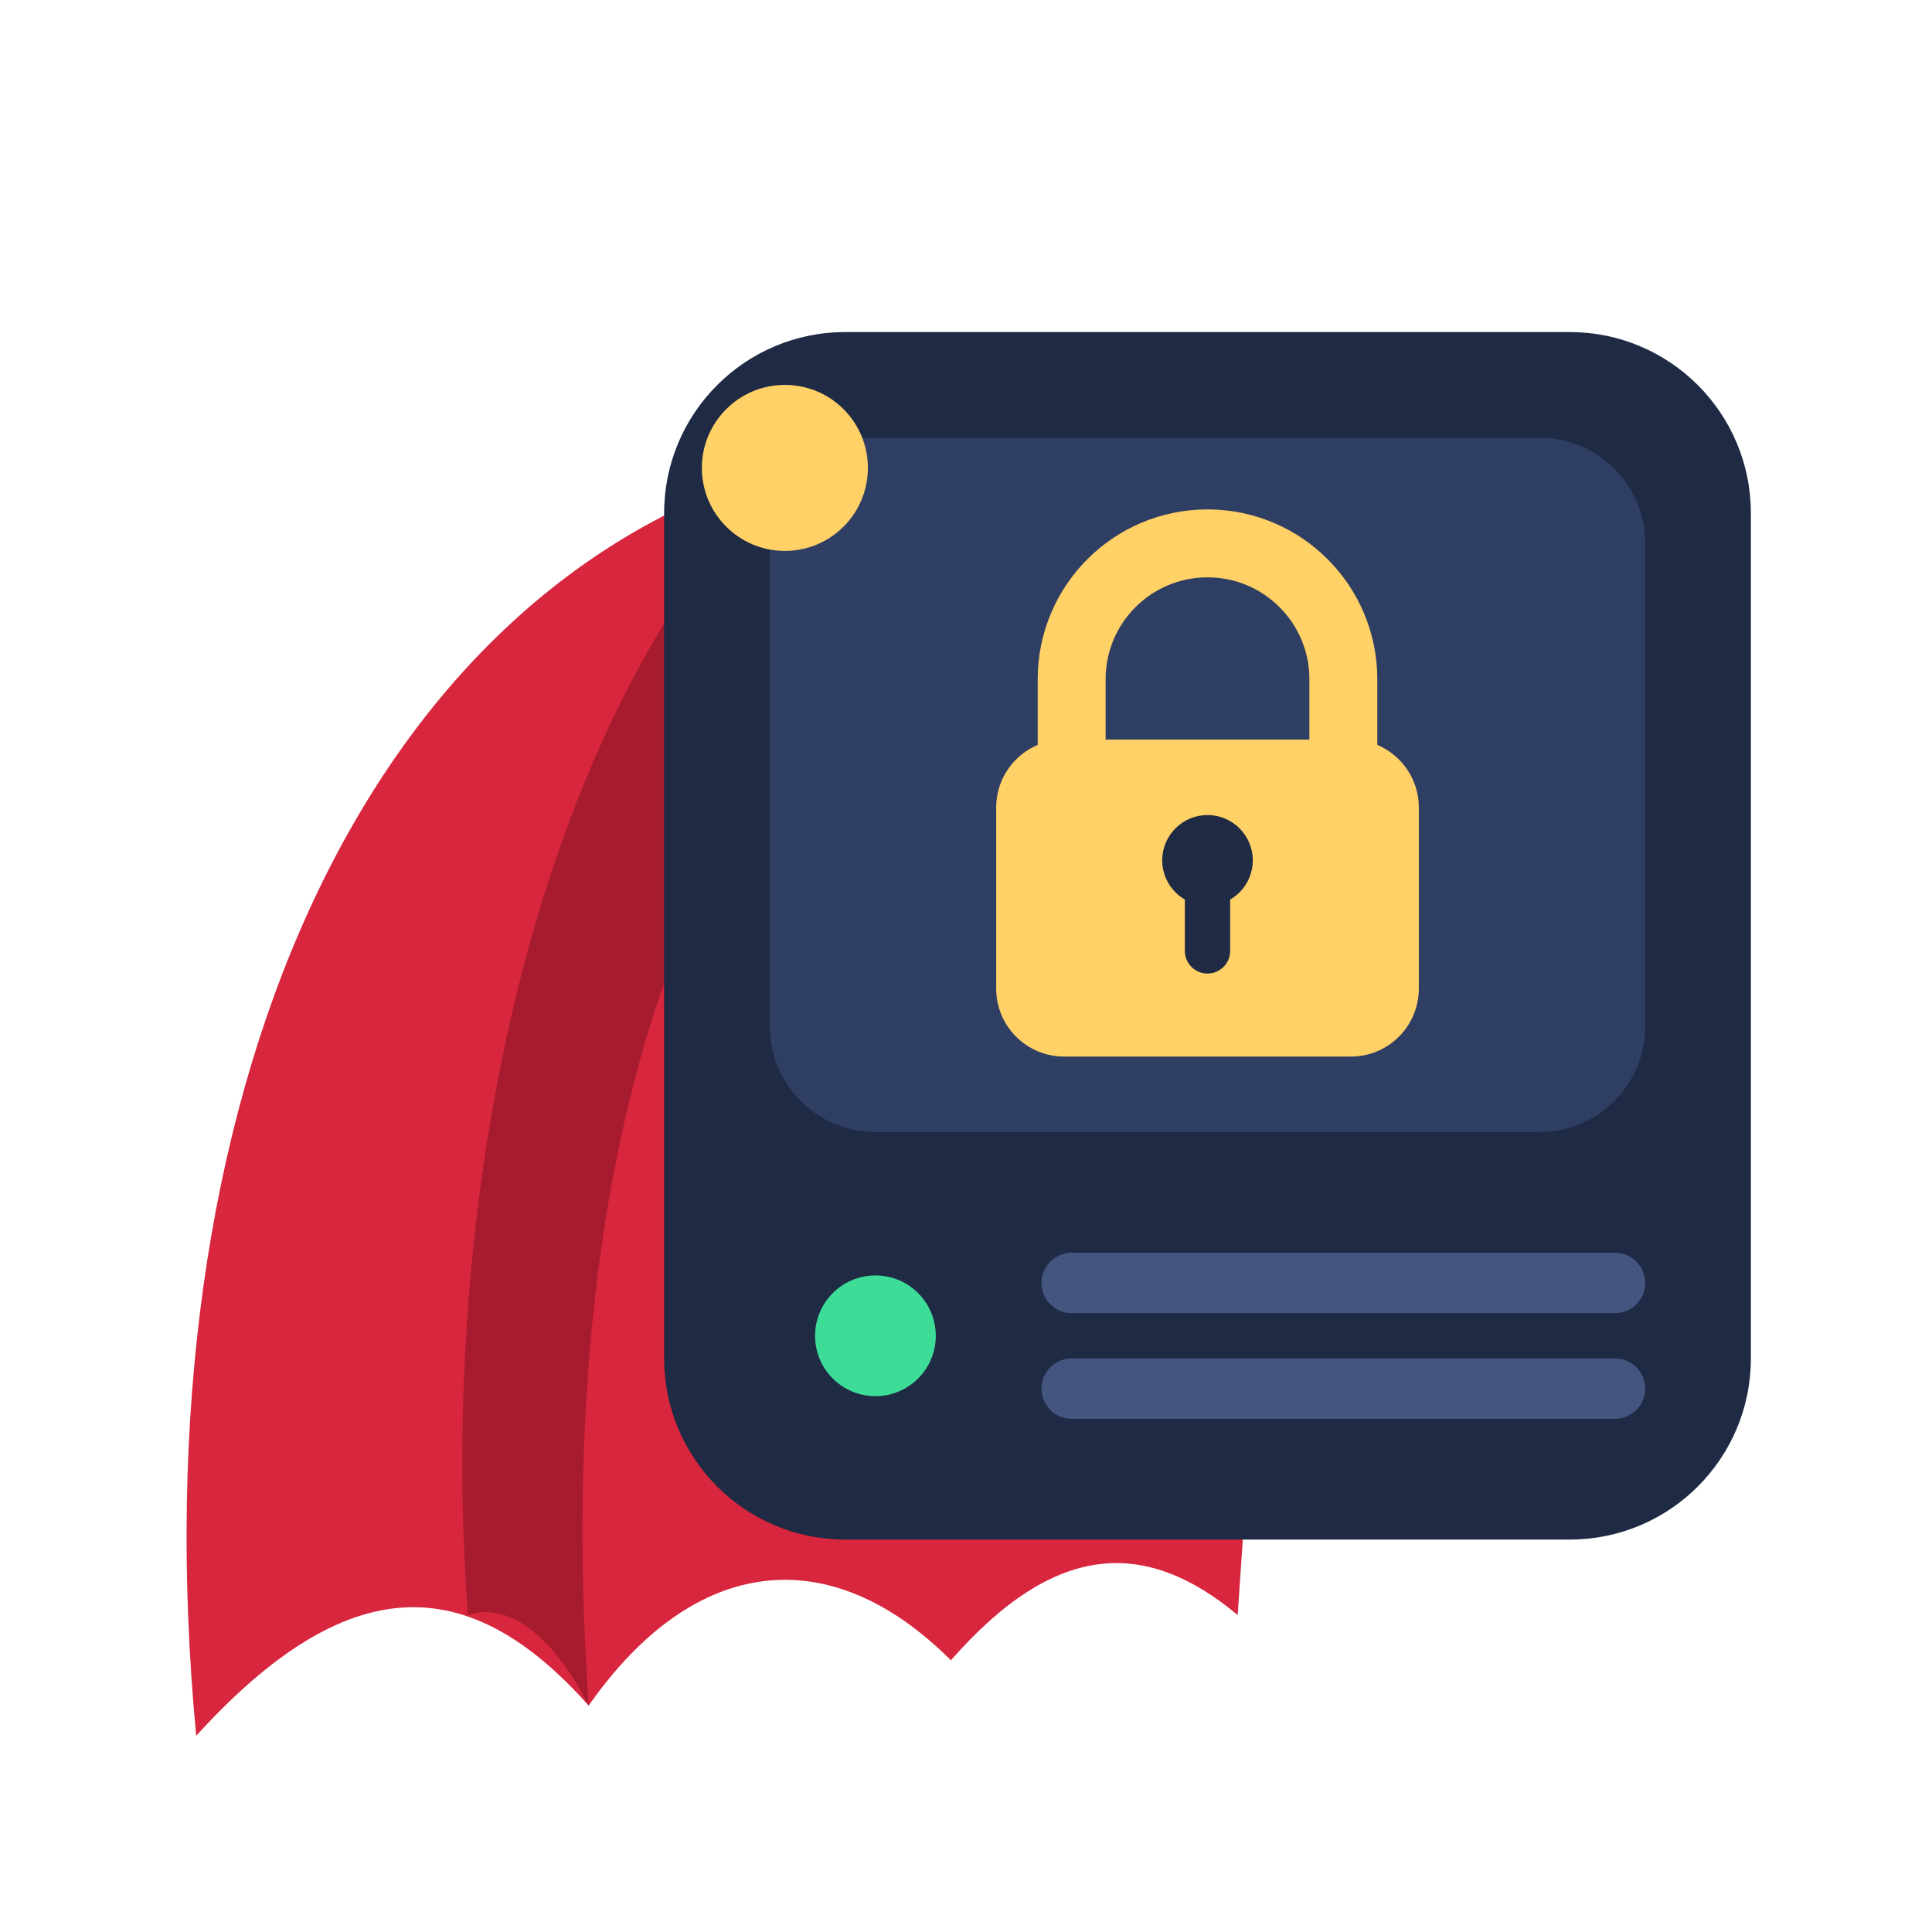
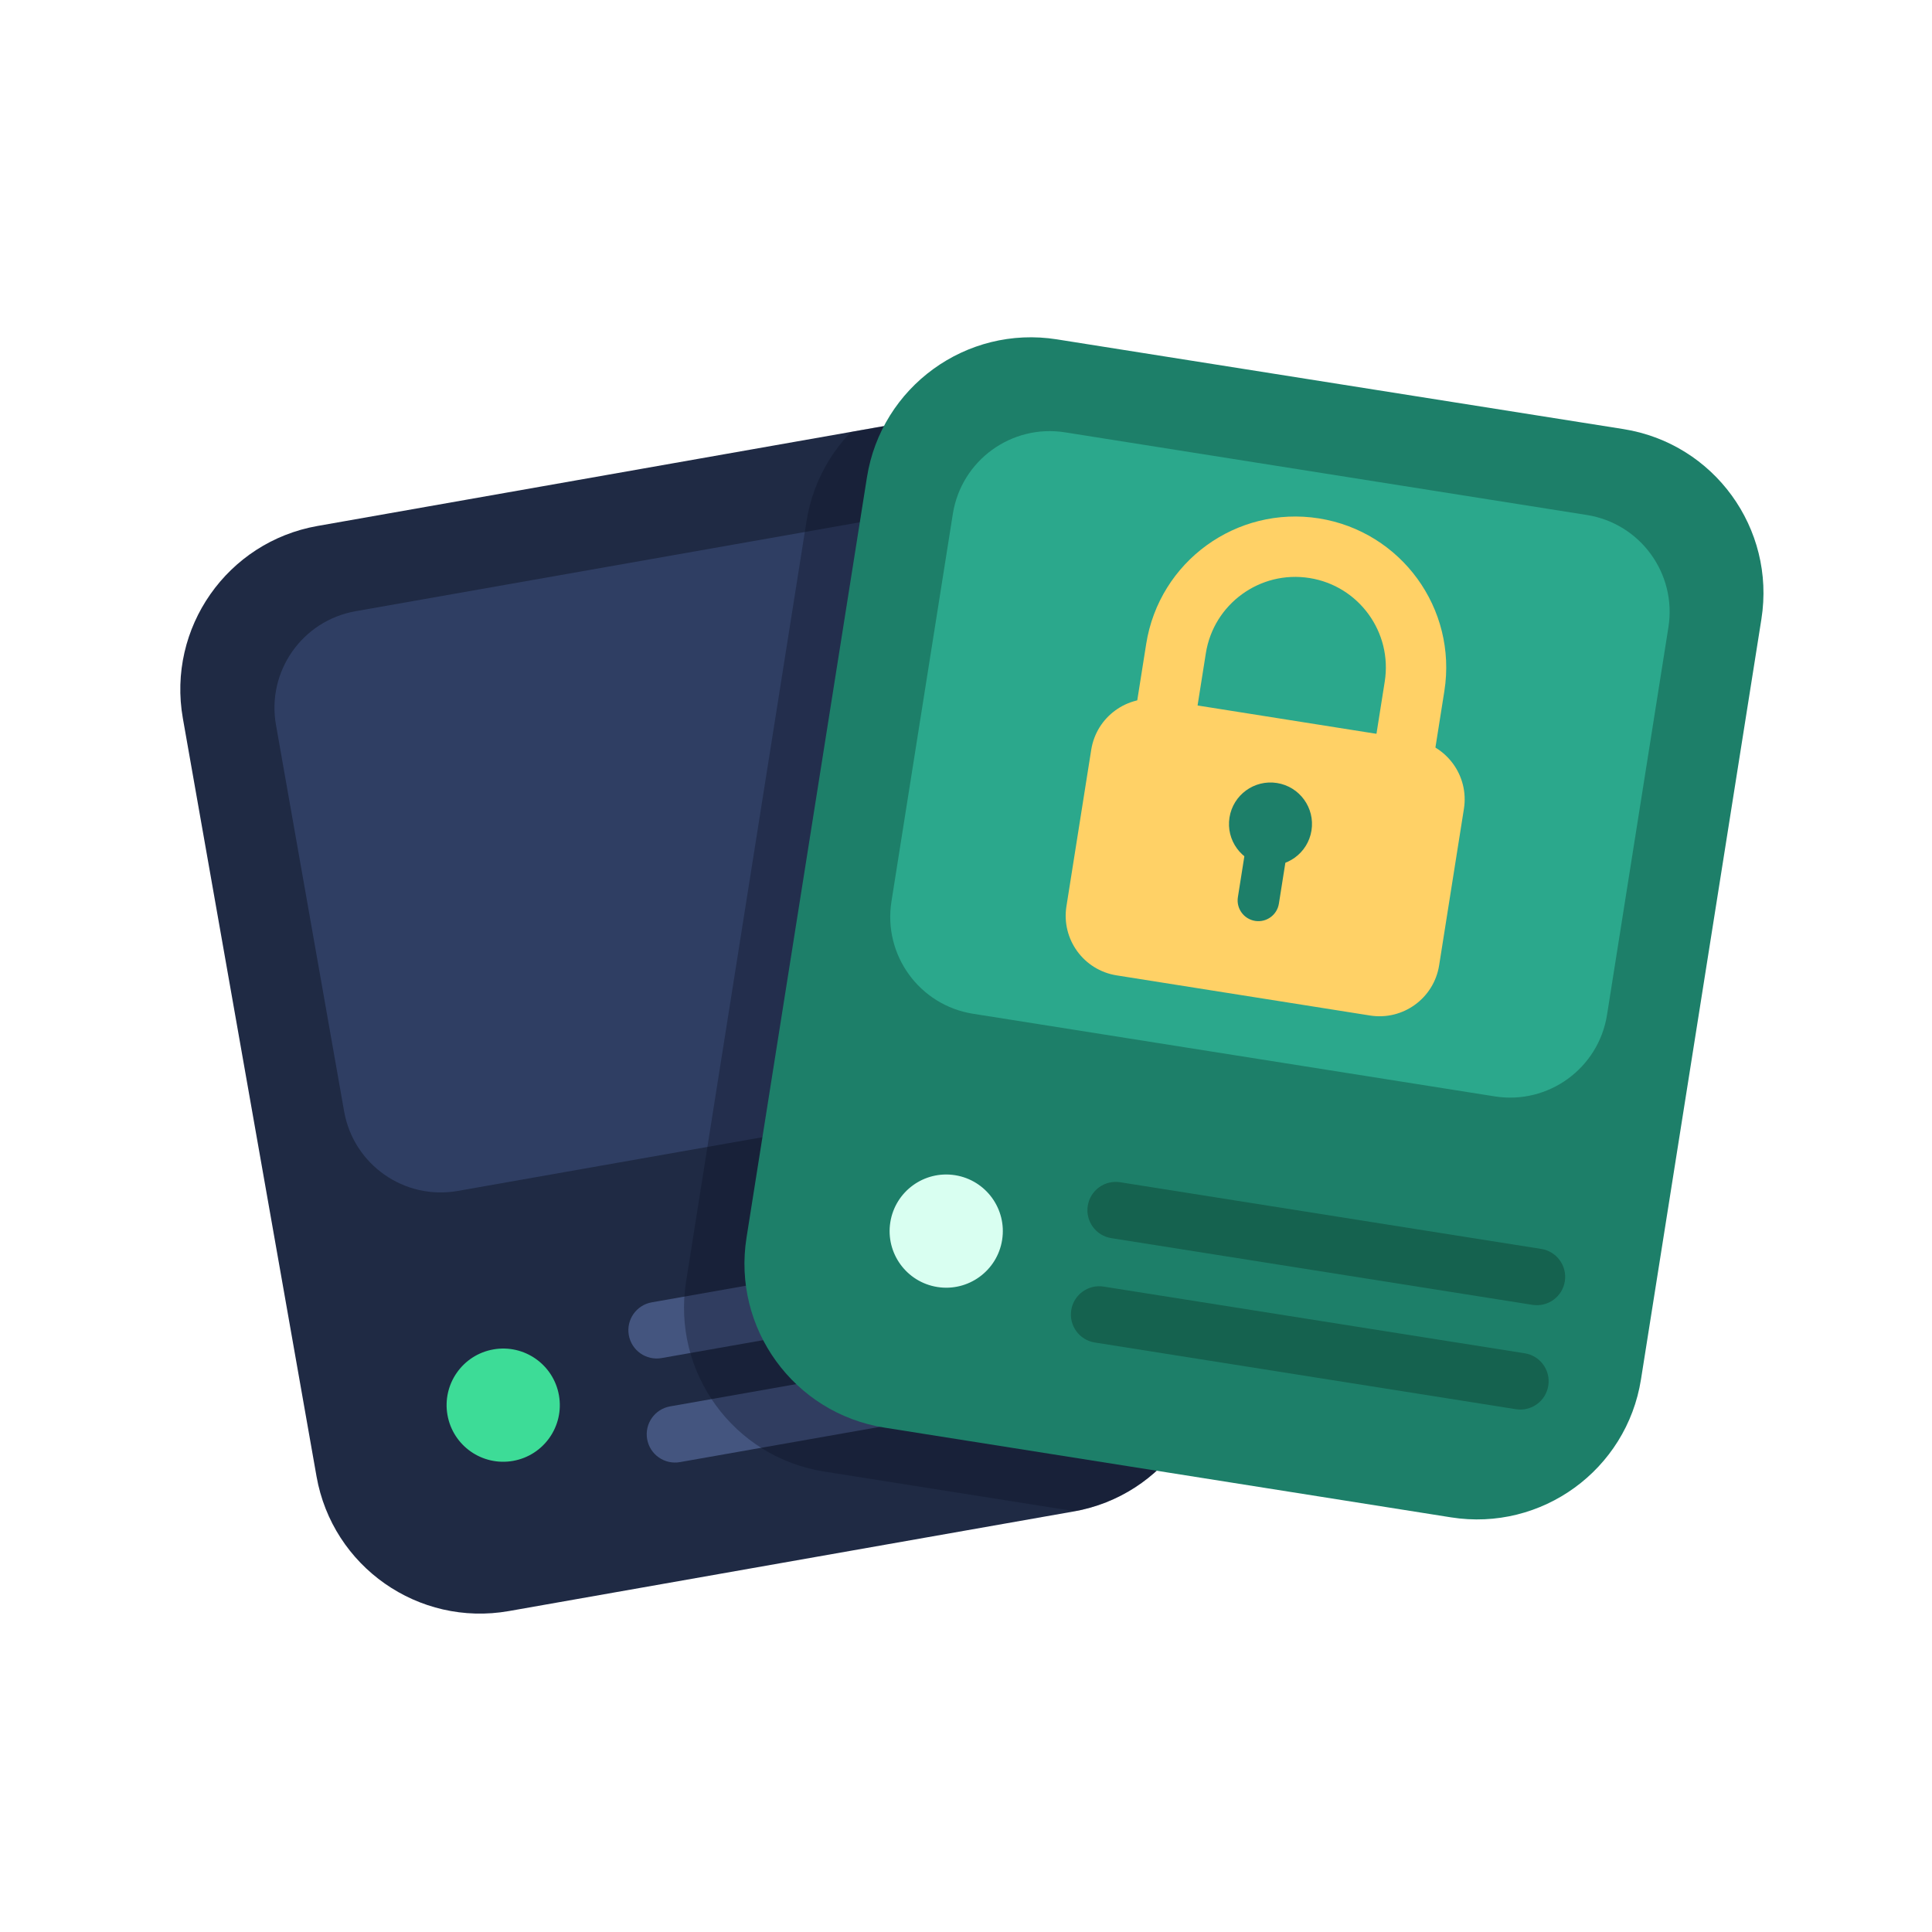
- <svg xmlns="http://www.w3.org/2000/svg" viewBox="0 0 256 256" role="img" aria-label="Super Duper Backup">
-   <path d="M104 62 C48 78 18 146 26 230 C46 208 62 208 78 226 C92 206 110 204 126 220 C140 204 152 204 164 214 L172 96 Z" fill="#d7263d" />
-   <path d="M104 62 C70 96 58 160 62 214 C68 212 74 218 78 226 C74 168 84 110 122 80 Z" fill="#a61b2e" />
-   <rect x="88" y="44" width="144" height="160" rx="24" fill="#1f2a44" />
-   <rect x="102" y="58" width="116" height="92" rx="14" fill="#2f3e63" />
-   <path d="M142 100 v-10 a18 18 0 0 1 36 0 v10" fill="none" stroke="#ffd166" stroke-width="9" stroke-linecap="round" />
-   <rect x="132" y="98" width="56" height="42" rx="9" fill="#ffd166" />
-   <circle cx="160" cy="114" r="6" fill="#1f2a44" />
-   <rect x="157" y="114" width="6" height="15" rx="3" fill="#1f2a44" />
-   <circle cx="116" cy="177" r="8" fill="#3ddc97" />
-   <rect x="138" y="166" width="80" height="8" rx="4" fill="#44557f" />
-   <rect x="138" y="180" width="80" height="8" rx="4" fill="#44557f" />
-   <circle cx="104" cy="62" r="11" fill="#ffd166" />
+ <svg xmlns="http://www.w3.org/2000/svg" viewBox="0 0 256 256" role="img" aria-label="Cahoots Backup">
+   <g>
+     <clipPath id="behind">
+       <rect x="32" y="62" width="120" height="146" rx="22" transform="rotate(-10 92 134)" />
+     </clipPath>
+     <g transform="rotate(-10 92 134)">
+       <rect x="32" y="62" width="120" height="146" rx="22" fill="#1f2a44" />
+       <rect x="44" y="74" width="96" height="78" rx="13" fill="#2f3e63" />
+       <circle cx="58" cy="181" r="7.5" fill="#3ddc97" />
+       <rect x="76" y="171" width="64" height="7.5" rx="3.75" fill="#44557f" />
+       <rect x="76" y="185" width="64" height="7.5" rx="3.75" fill="#44557f" />
+     </g>
+     <g clip-path="url(#behind)">
+       <rect x="99" y="57" width="120" height="146" rx="22" fill="#0b1226" opacity="0.35" transform="rotate(9 166 124)" />
+     </g>
+     <g transform="rotate(9 166 124)">
+       <rect x="106" y="50" width="120" height="146" rx="22" fill="#1d7f69" />
+       <rect x="118" y="62" width="96" height="78" rx="13" fill="#2ba88c" />
+       <path d="M150 97 v-9 a16 16 0 0 1 32 0 v9" fill="none" stroke="#ffd166" stroke-width="8" stroke-linecap="round" />
+       <rect x="141" y="95" width="50" height="37" rx="8" fill="#ffd166" />
+       <circle cx="166" cy="109" r="5.5" fill="#1d7f69" />
+       <rect x="163.25" y="109" width="5.5" height="13" rx="2.75" fill="#1d7f69" />
+       <circle cx="132" cy="169" r="7.5" fill="#d9fff1" />
+       <rect x="150" y="159" width="64" height="7.5" rx="3.75" fill="#15624f" />
+       <rect x="150" y="173" width="64" height="7.5" rx="3.75" fill="#15624f" />
+     </g>
+   </g>
</svg>
